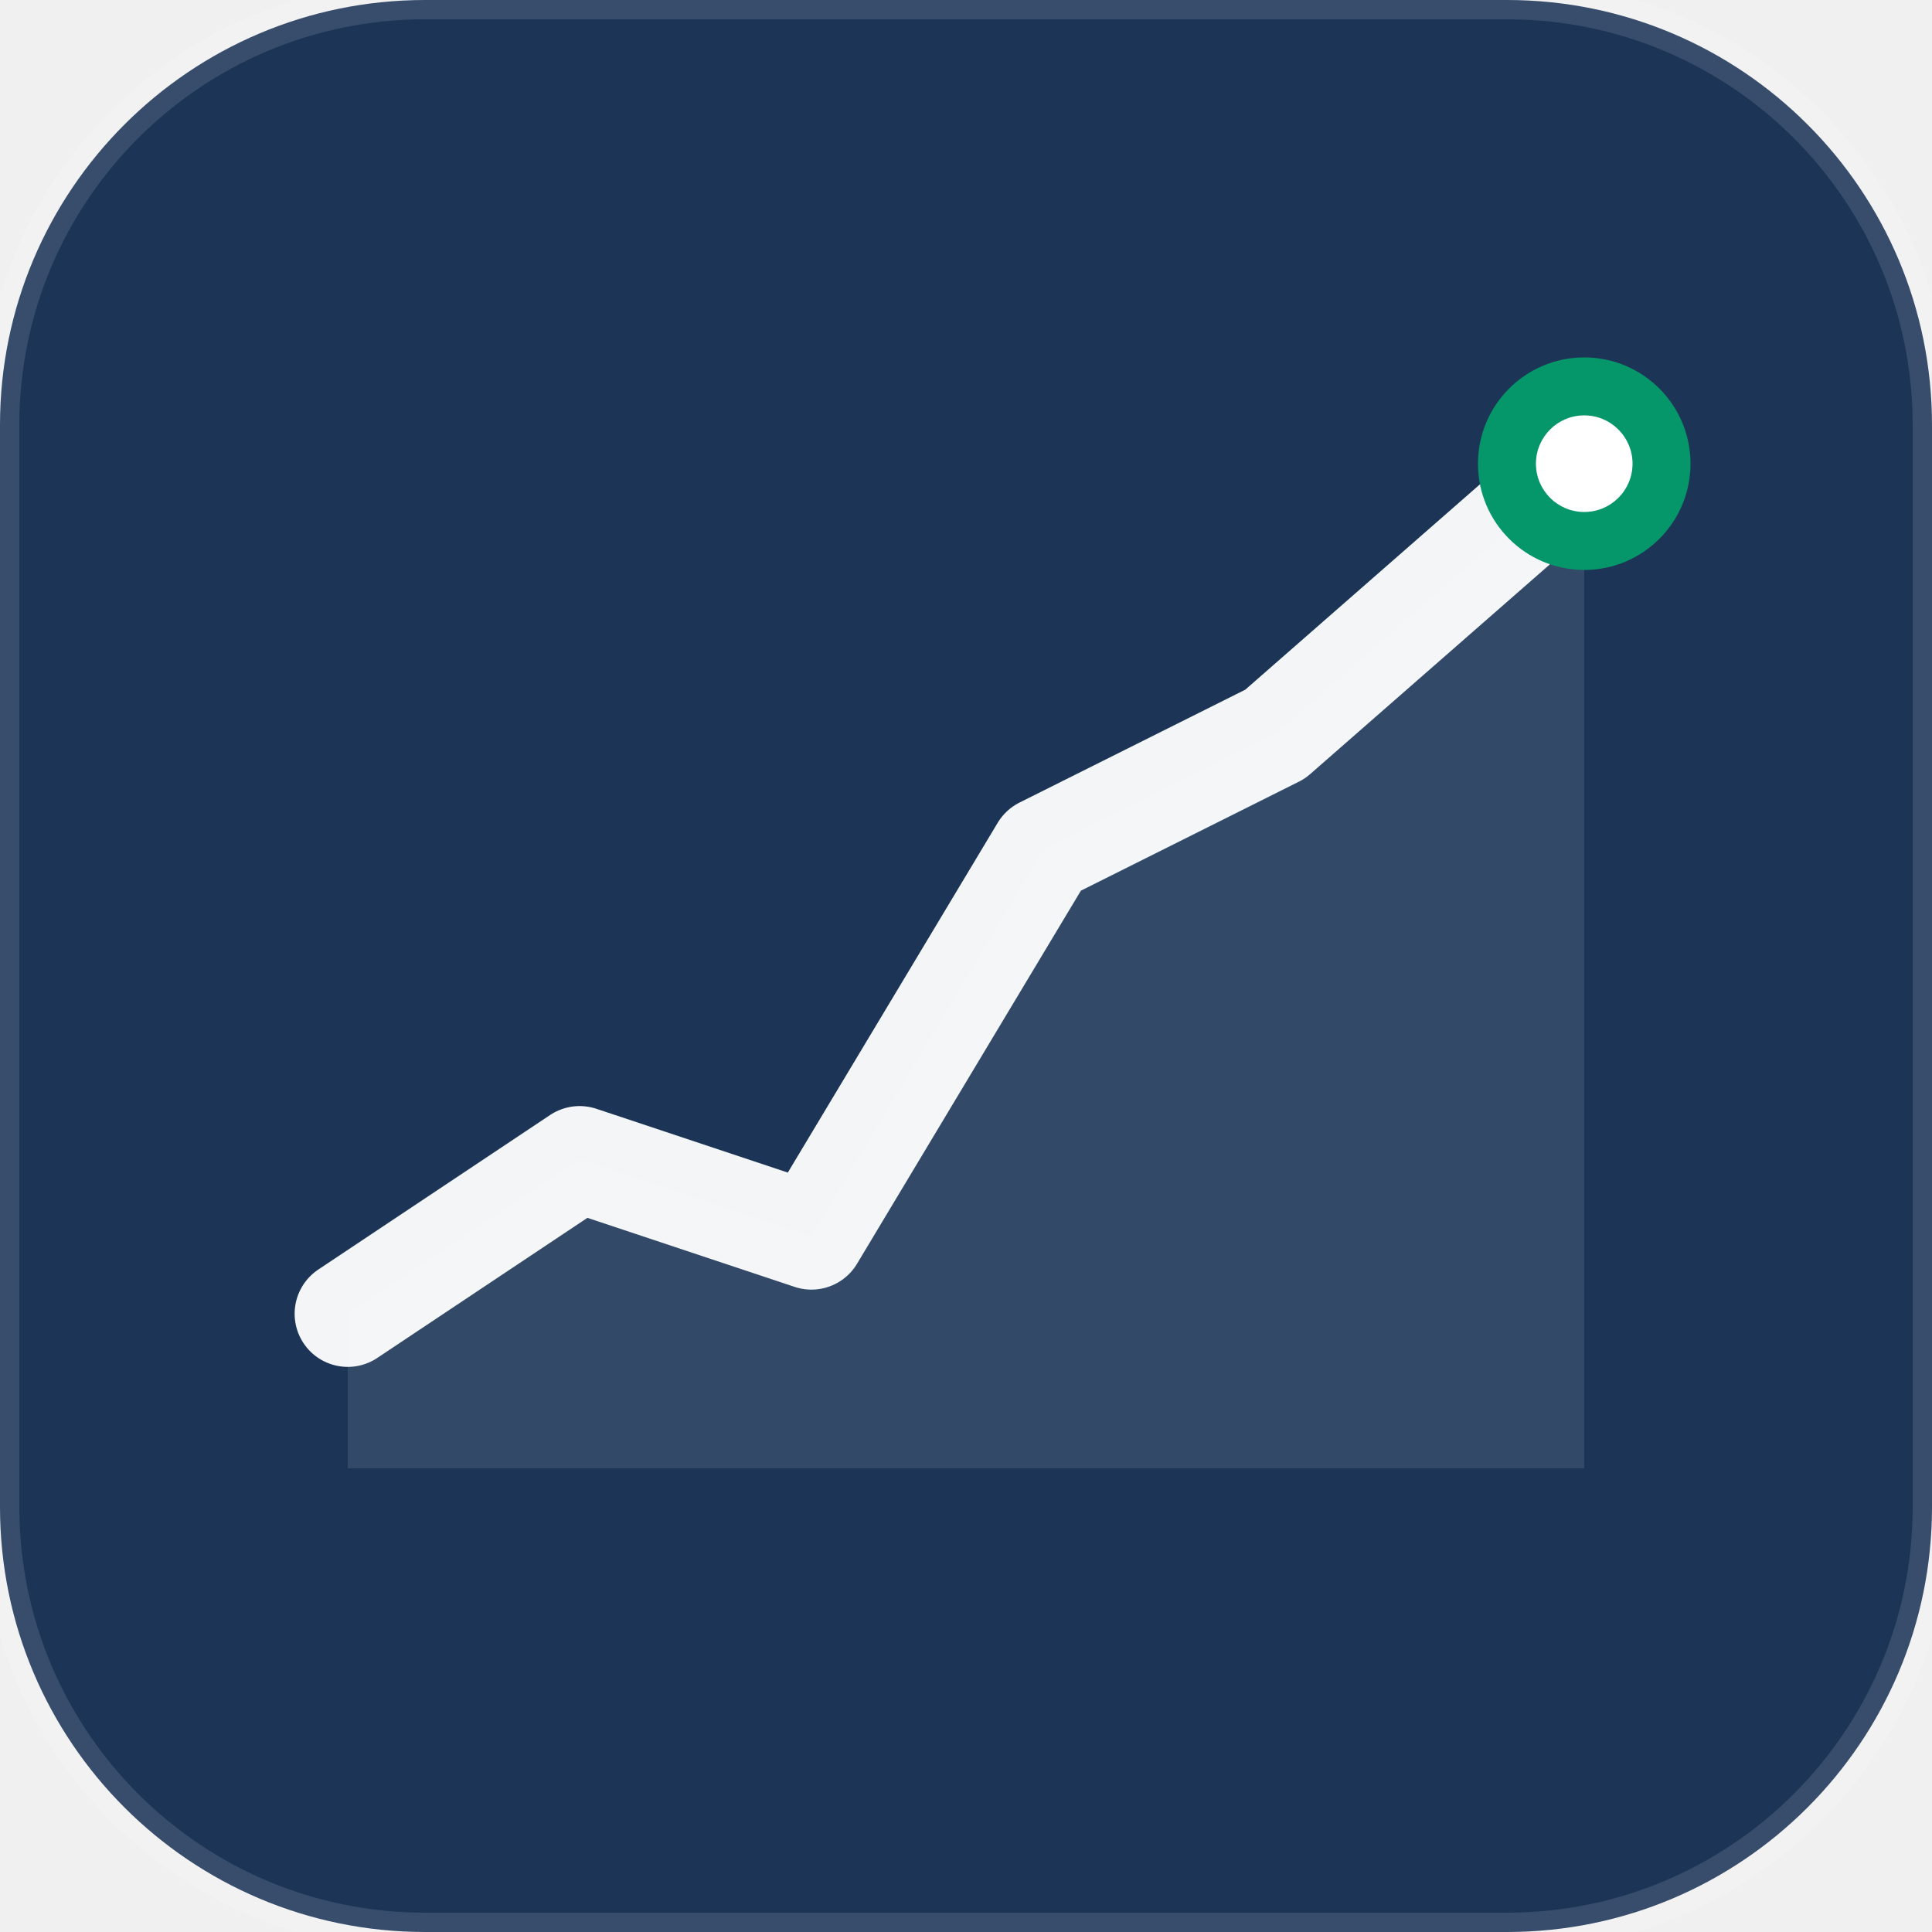
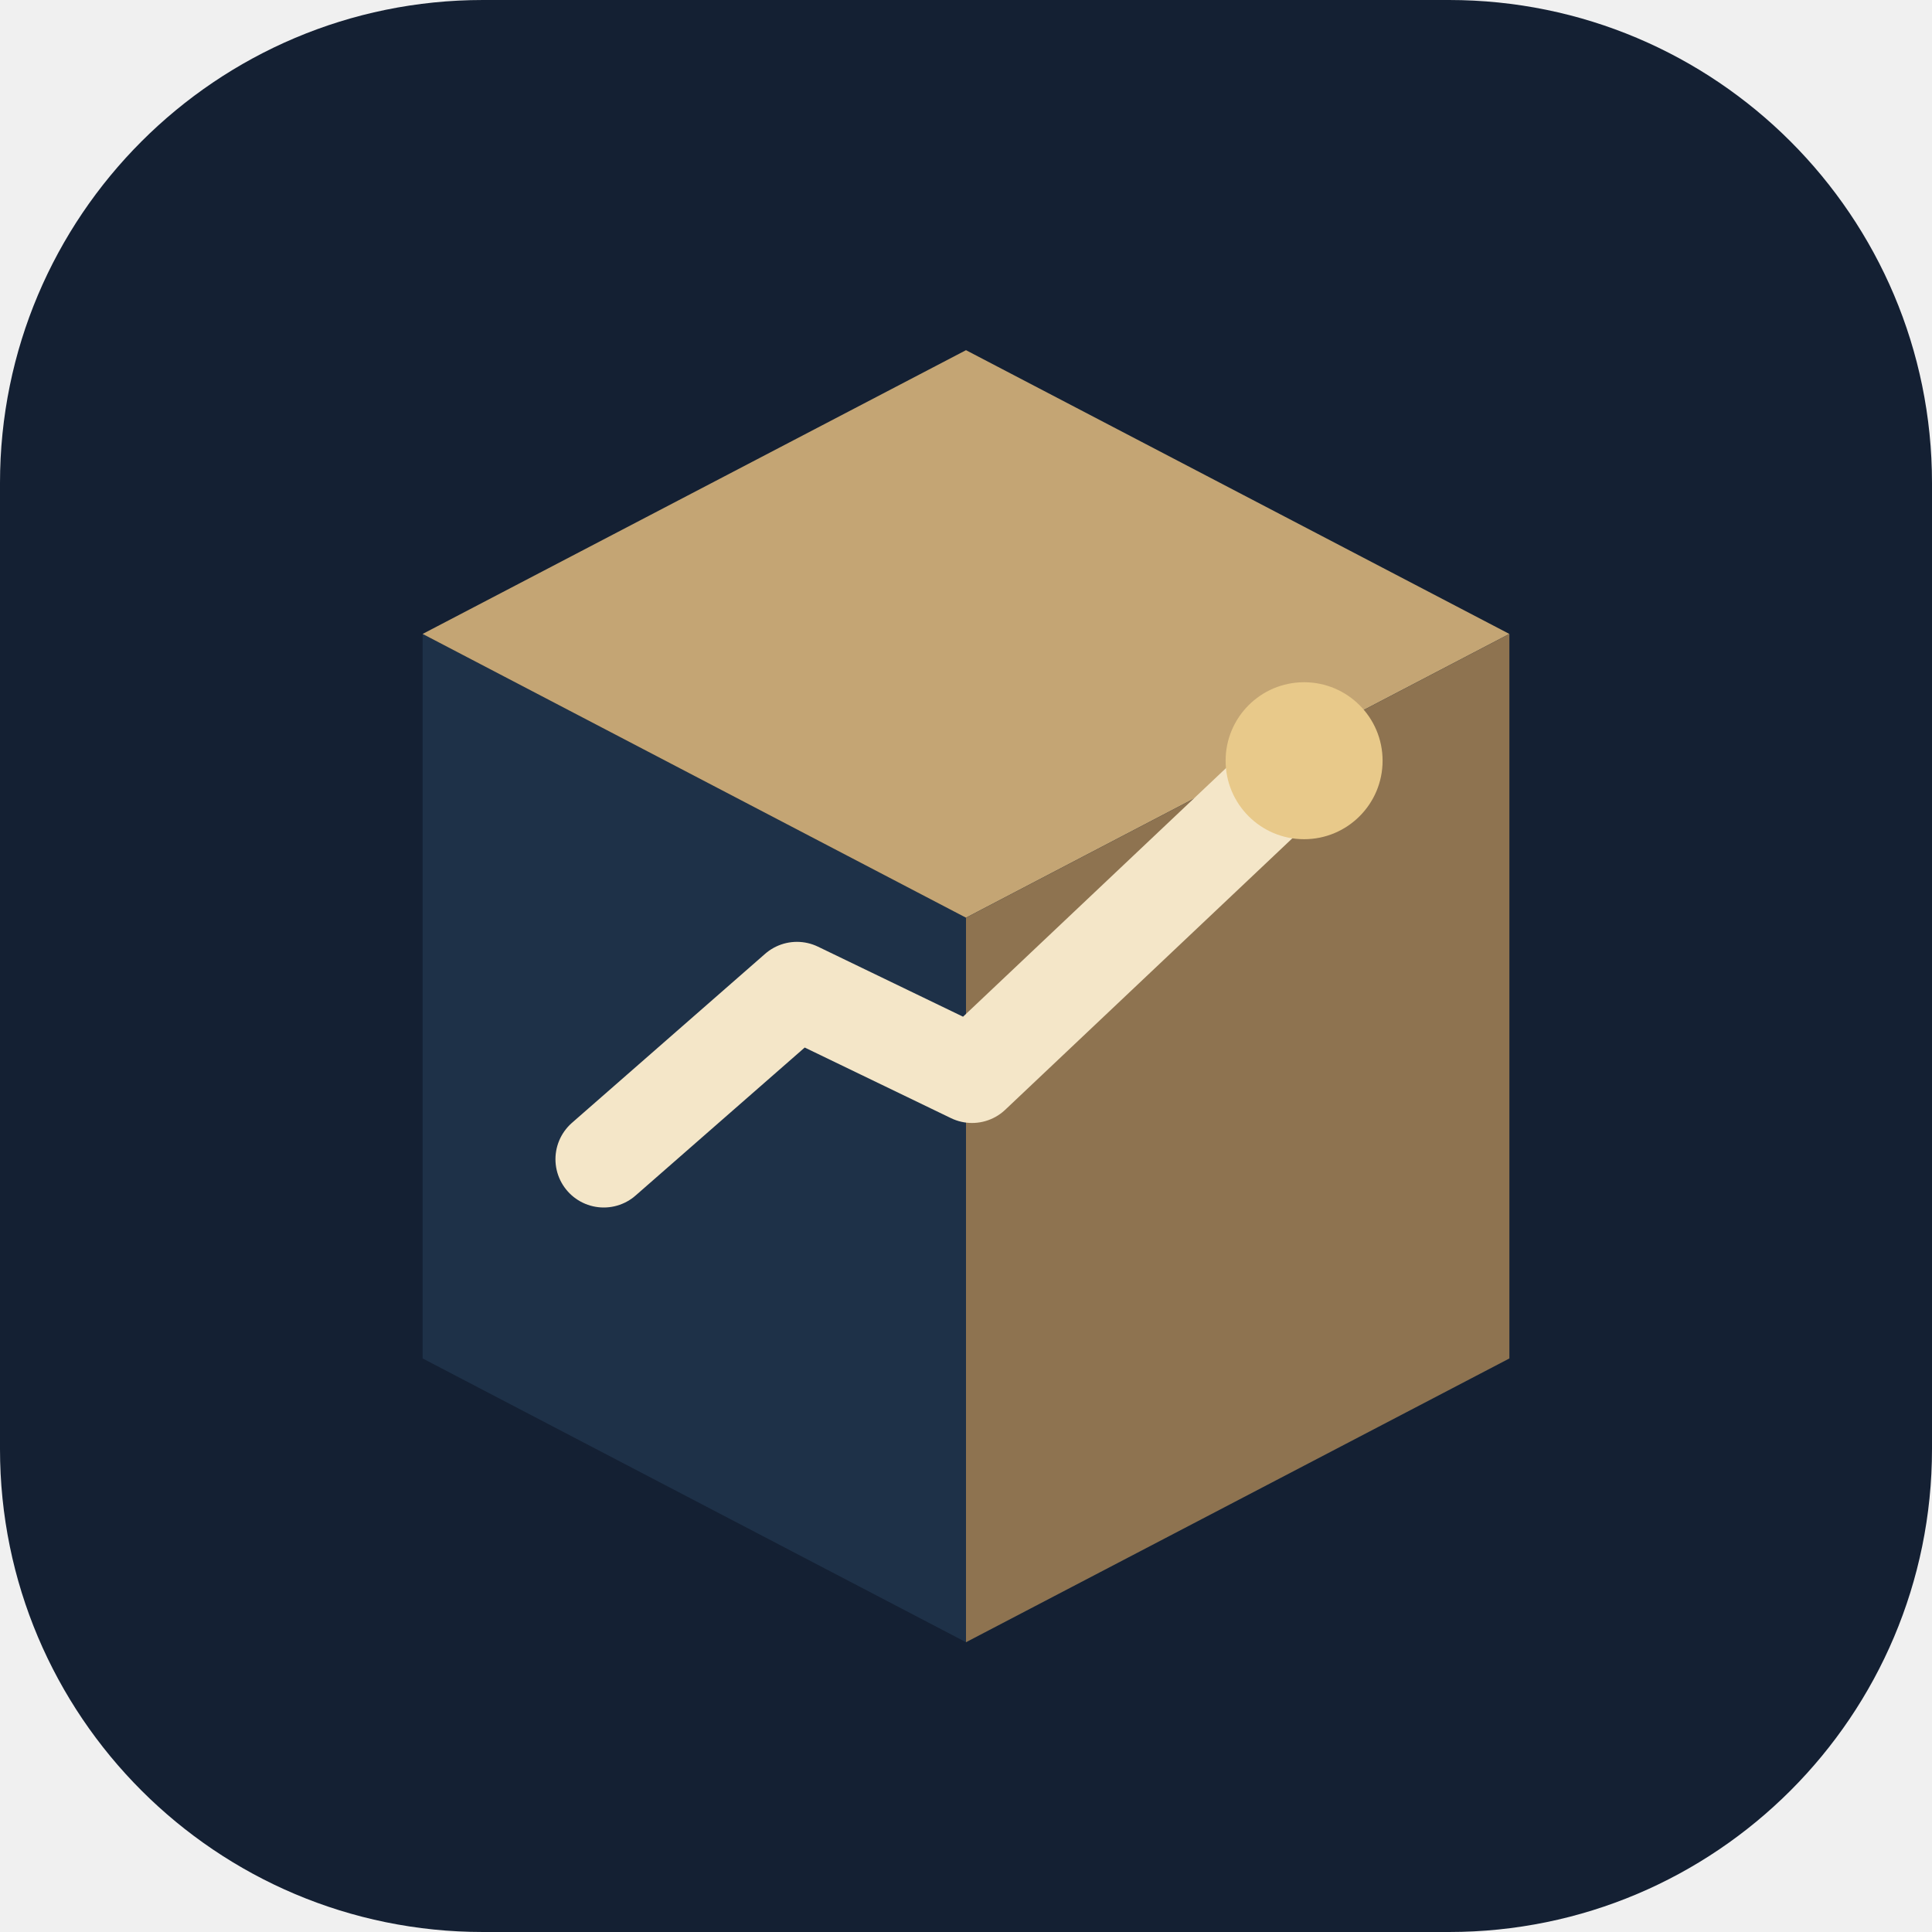
- <svg xmlns="http://www.w3.org/2000/svg" viewBox="0 0 100 100">
-   <rect width="100" height="100" rx="22" fill="#1c3557" />
-   <rect width="100" height="100" rx="22" fill="none" stroke="rgba(255,255,255,0.12)" stroke-width="2" />
-   <polyline points="18,68 30,60 42,64 54,44 66,38 82,24" fill="none" stroke="white" stroke-width="5.5" stroke-linecap="round" stroke-linejoin="round" opacity="0.95" />
-   <polygon points="18,68 30,60 42,64 54,44 66,38 82,24 82,76 18,76" fill="white" opacity="0.10" />
-   <circle cx="82" cy="24" r="5.5" fill="#059669" />
-   <circle cx="82" cy="24" r="2.5" fill="white" />
+ <svg xmlns="http://www.w3.org/2000/svg" viewBox="0 0 32 32" fill="none">
+   <rect width="32" height="32" rx="8" fill="#142033" />
+   <path d="M7 22.5V10.5L16 15.2L25 10.5V22.5L16 27.2L7 22.5Z" fill="#1E3148" />
+   <path d="M7 10.5L16 15.2L25 10.5L16 5.8L7 10.5Z" fill="#C4A574" />
+   <path d="M16 15.2V27.2L25 22.5V10.5L16 15.2Z" fill="#8E7350" />
+   <path d="M10 19.2L13.2 16.4L16.1 17.8L21.6 12.6" stroke="#F4E6C8" stroke-width="1.6" stroke-linecap="round" stroke-linejoin="round" />
+   <circle cx="21.6" cy="12.6" r="1.3" fill="#E8C98A" />
</svg>
